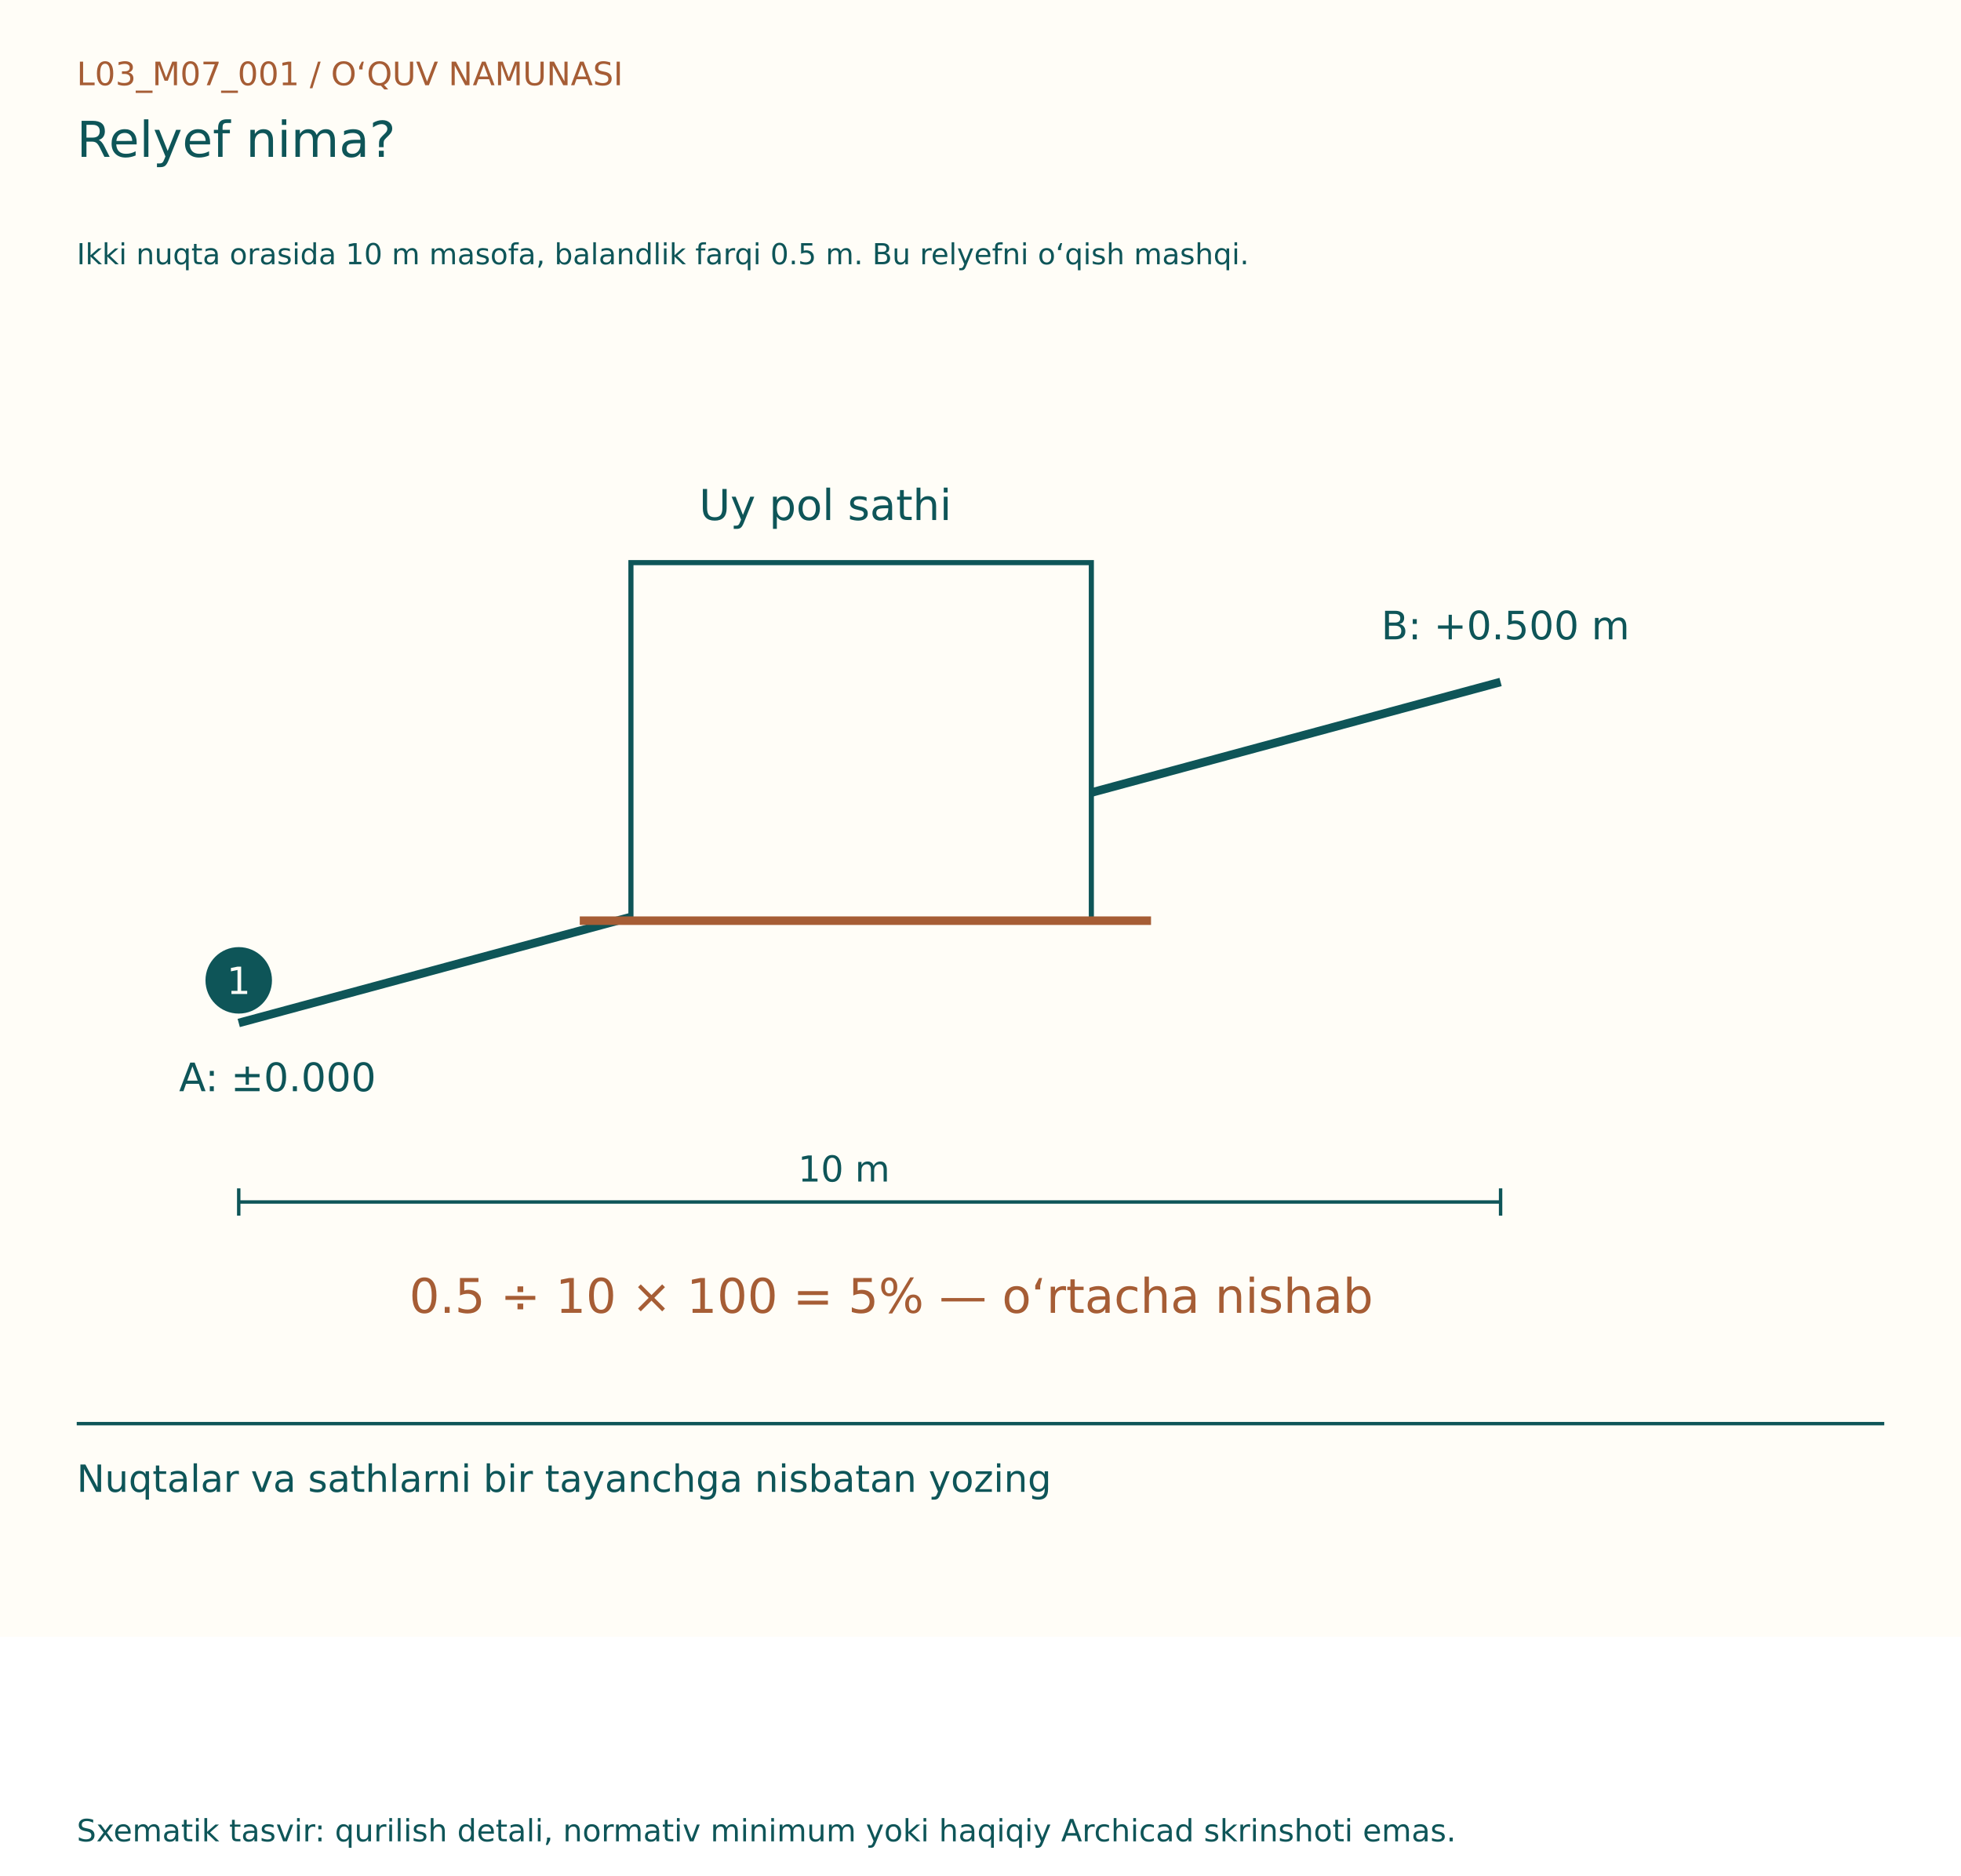
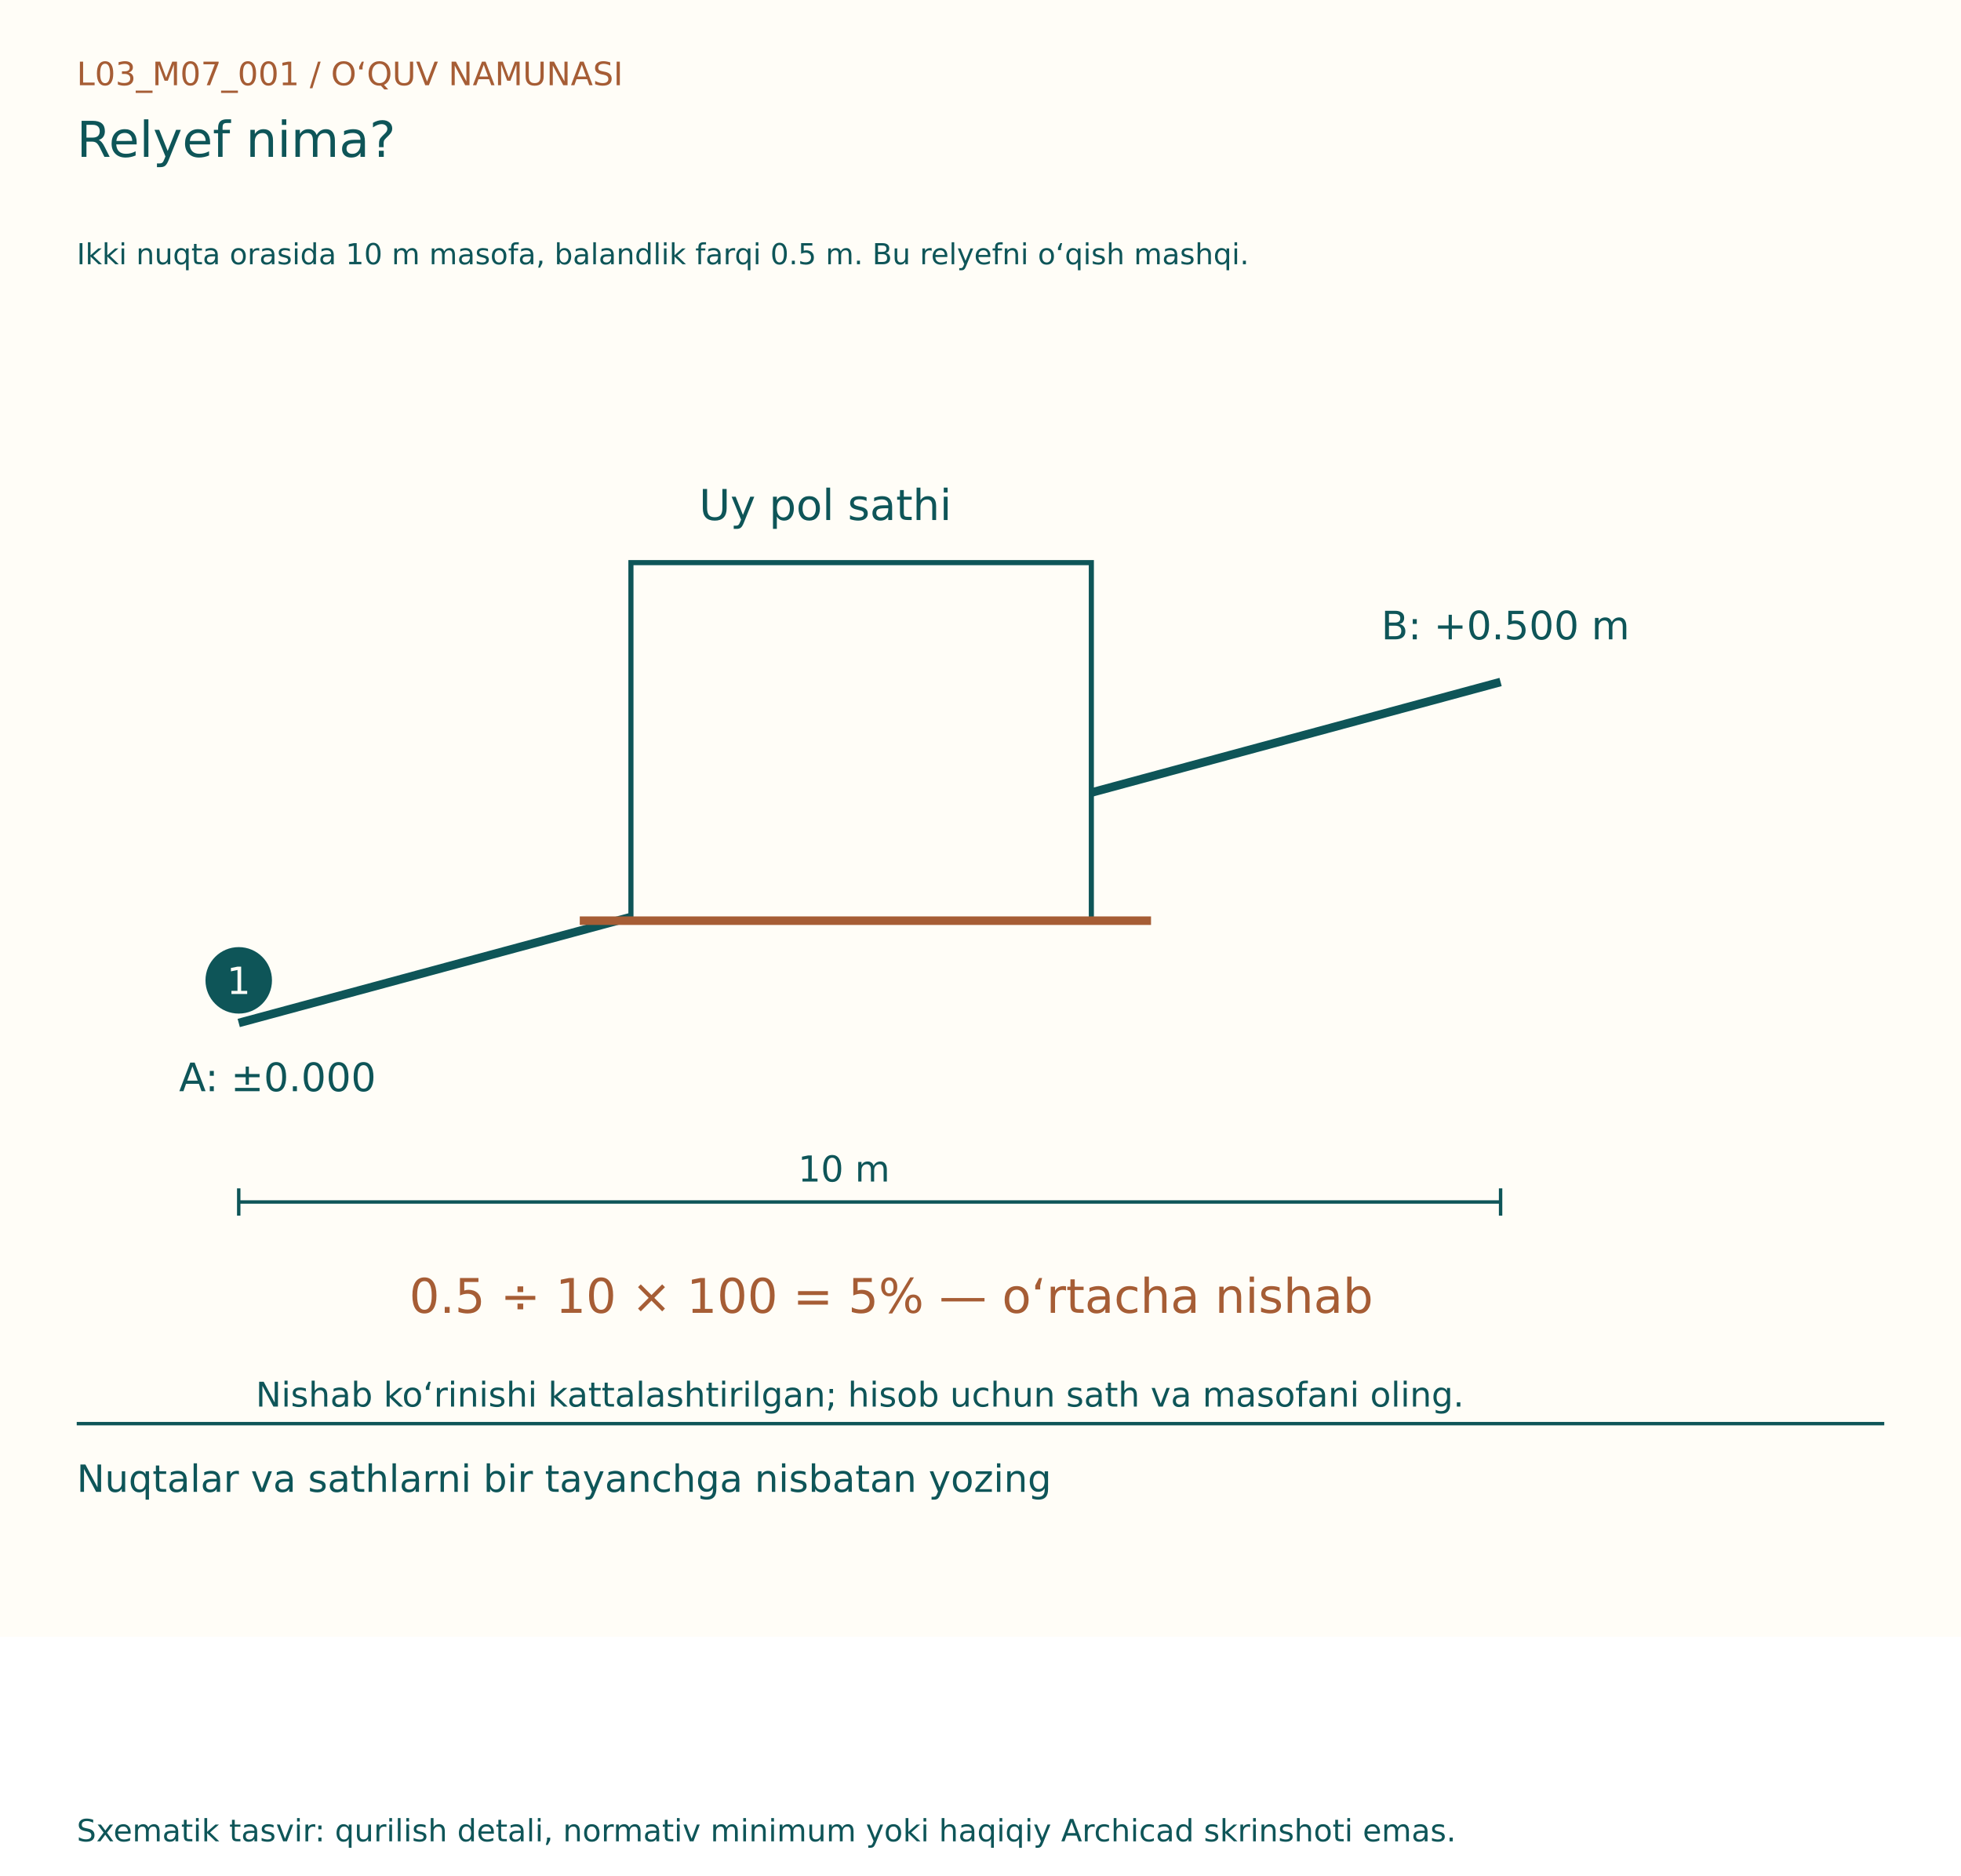
<svg xmlns="http://www.w3.org/2000/svg" width="1150" height="1100" viewBox="0 0 1150 1100">
  <rect width="1150" height="960" fill="#FFFDF7" />
  <g font-family="DejaVu Sans, Segoe UI, sans-serif">
    <text x="45" y="50" font-size="19" fill="#A65D35">L03_M07_001  /  O‘QUV NAMUNASI</text>
    <text x="45" y="92" font-size="29" fill="#0E5558">Relyef nima?</text>
    <text x="45" y="155" font-size="17" fill="#0E5558">Ikki nuqta orasida 10 m masofa, balandlik farqi 0.5 m. Bu relyefni o‘qish mashqi.</text>
    <g transform="translate(0,80)">
      <line x1="140" y1="520" x2="880" y2="320" stroke="#0E5558" stroke-width="5" />
      <text x="105" y="560" font-size="23" fill="#0E5558">A: ±0.000</text>
      <text x="810" y="295" font-size="23" fill="#0E5558">B: +0.500 m</text>
      <rect x="370" y="250" width="270" height="210" fill="#FFFDF7" stroke="#0E5558" stroke-width="3" />
      <line x1="340" y1="460" x2="675" y2="460" stroke="#A65D35" stroke-width="5" />
      <text x="410" y="225" font-size="25" fill="#0E5558">Uy pol sathi</text>
      <line x1="140" y1="625" x2="880" y2="625" stroke="#0E5558" stroke-width="2" />
      <line x1="140" y1="617" x2="140" y2="633" stroke="#0E5558" stroke-width="2" />
      <line x1="880" y1="617" x2="880" y2="633" stroke="#0E5558" stroke-width="2" />
      <text x="468.0" y="613" font-size="21" fill="#0E5558">10 m</text>
      <text x="240" y="690" font-size="28" fill="#A65D35">0.5 ÷ 10 × 100 = 5% — o‘rtacha nishab</text>
      <circle cx="140" cy="495" r="18" fill="#0E5558" stroke="#0E5558" stroke-width="3" />
      <text x="133" y="503" font-size="22" fill="#FFFDF7">1</text>
+       <text x="150" y="745" font-size="20" fill="#0E5558">Nishab ko‘rinishi kattalashtirilgan; hisob uchun sath va masofani oling.</text>
    </g>
    <line x1="45" y1="835" x2="1105" y2="835" stroke="#0E5558" stroke-width="2" />
    <text x="45" y="875" font-size="22" fill="#0E5558">Nuqtalar va sathlarni bir tayanchga nisbatan yozing</text>
    <text x="45" y="1080" font-size="18" fill="#0E5558">Sxematik tasvir: qurilish detali, normativ minimum yoki haqiqiy Archicad skrinshoti emas.</text>
  </g>
</svg>
